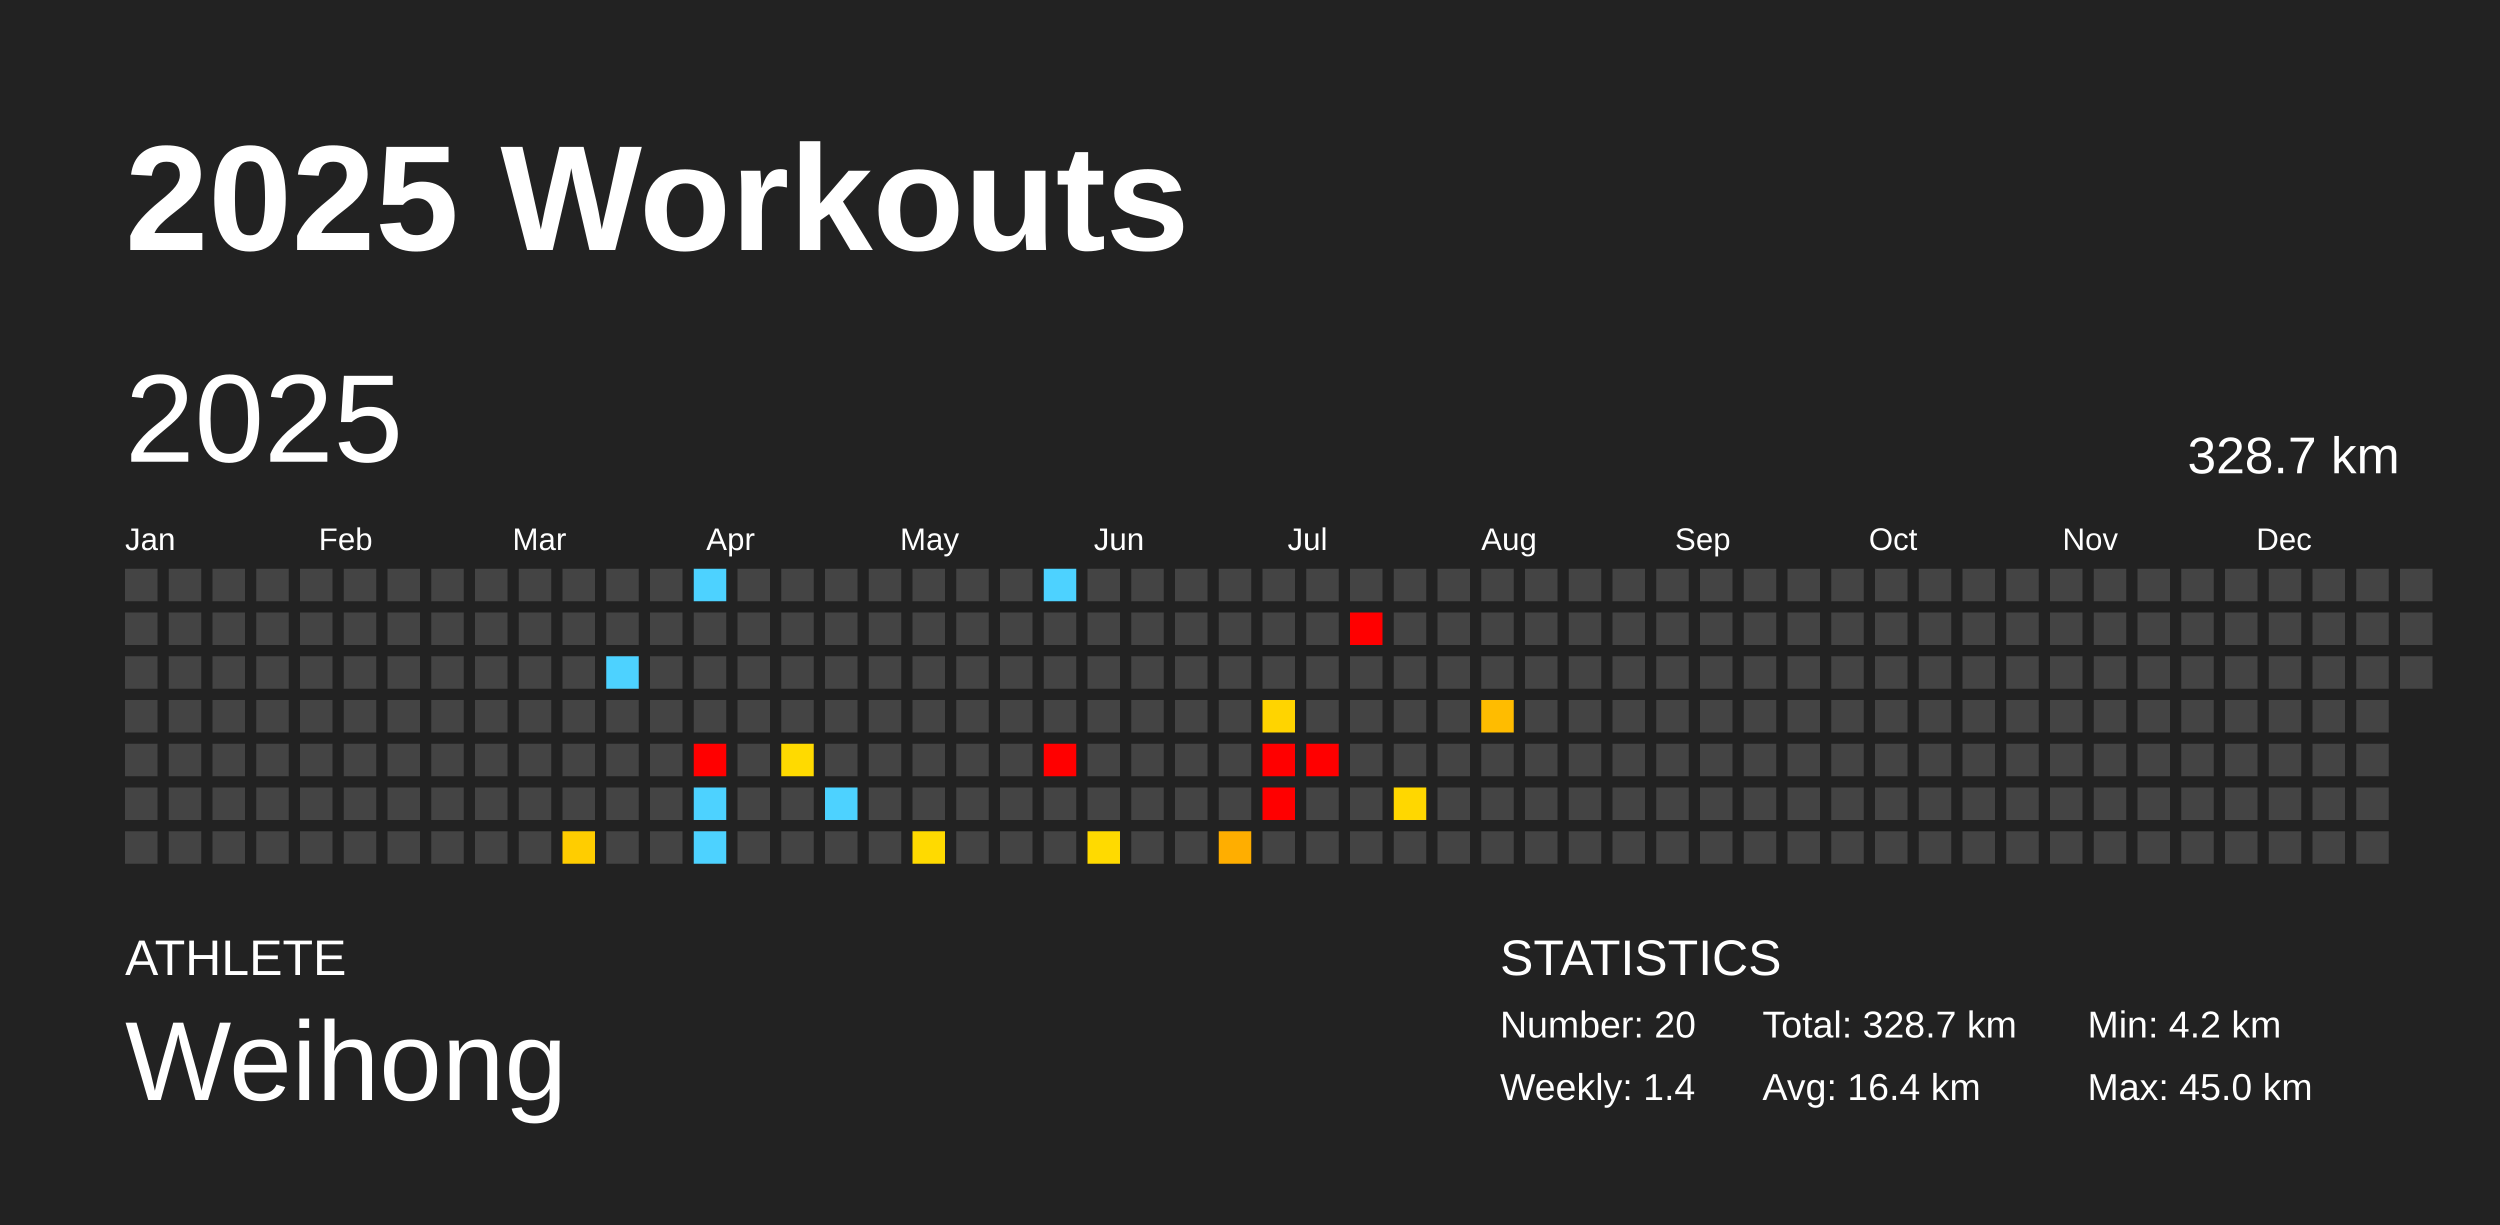
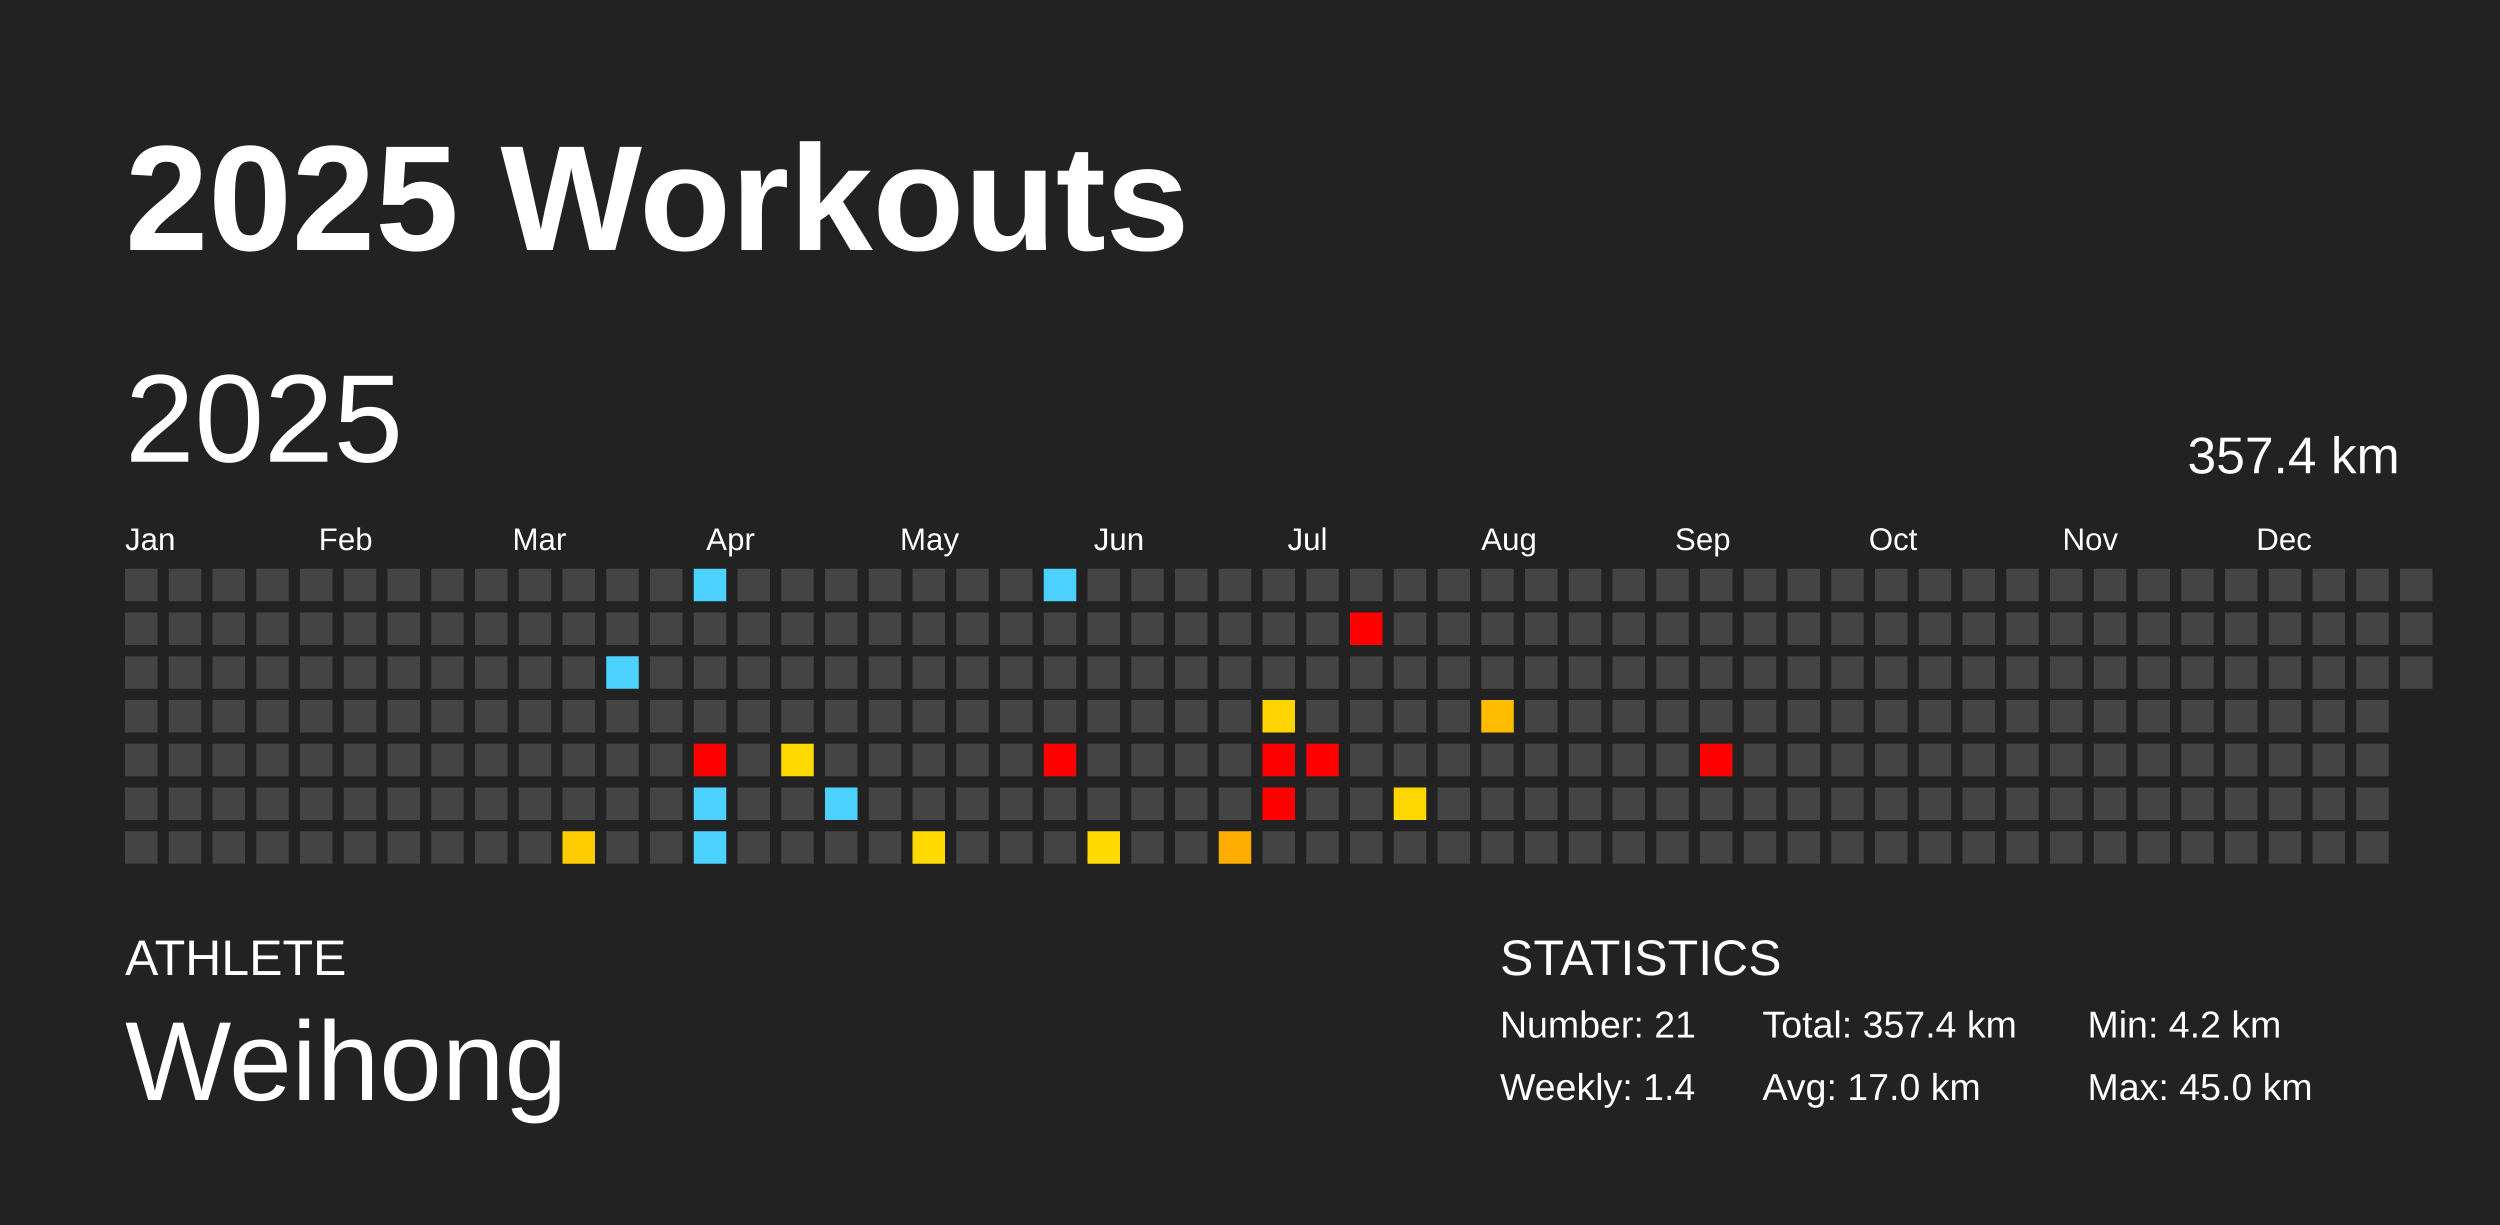
<svg xmlns="http://www.w3.org/2000/svg" baseProfile="full" height="98mm" version="1.1" viewBox="0,0,200,98" width="200mm">
  <defs />
  <rect fill="#222222" height="98" width="200" x="0" y="0" />
  <text fill="#FFFFFF" style="font-size:12px; font-family:Arial; font-weight:bold;" x="10" y="20">2025 Workouts</text>
  <text fill="#FFFFFF" style="font-size:4px; font-family:Arial" x="10" y="78">ATHLETE</text>
  <text fill="#FFFFFF" style="font-size:9px; font-family:Arial" x="10" y="88">Weihong</text>
  <text fill="#FFFFFF" style="font-size:4px; font-family:Arial" x="120" y="78">STATISTICS</text>
-   <text fill="#FFFFFF" style="font-size:3px; font-family:Arial" x="120" y="83">Number: 20</text>
+   <text fill="#FFFFFF" style="font-size:3px; font-family:Arial" x="120" y="83">Number: 21</text>
  <text fill="#FFFFFF" style="font-size:3px; font-family:Arial" x="120" y="88">Weekly: 1.4</text>
-   <text fill="#FFFFFF" style="font-size:3px; font-family:Arial" x="141" y="83">Total: 328.7 km</text>
-   <text fill="#FFFFFF" style="font-size:3px; font-family:Arial" x="141" y="88">Avg: 16.4 km</text>
+   <text fill="#FFFFFF" style="font-size:3px; font-family:Arial" x="141" y="83">Total: 357.4 km</text>
+   <text fill="#FFFFFF" style="font-size:3px; font-family:Arial" x="141" y="88">Avg: 17.0 km</text>
  <text fill="#FFFFFF" style="font-size:3px; font-family:Arial" x="167" y="83">Min: 4.2 km</text>
  <text fill="#FFFFFF" style="font-size:3px; font-family:Arial" x="167" y="88">Max: 45.0 km</text>
  <text dominant-baseline="hanging" fill="#FFFFFF" style="font-size:10.0px; font-family:Arial;" x="10" y="30">2025</text>
-   <text dominant-baseline="hanging" fill="#FFFFFF" style="font-size:4.125px; font-family:Arial;" x="175" y="35">328.7 km</text>
+   <text dominant-baseline="hanging" fill="#FFFFFF" style="font-size:4.125px; font-family:Arial;" x="175" y="35">357.4 km</text>
  <text fill="#FFFFFF" style="font-size:2.5px; font-family:Arial" x="10.0" y="44">Jan</text>
  <text fill="#FFFFFF" style="font-size:2.5px; font-family:Arial" x="25.5" y="44">Feb</text>
  <text fill="#FFFFFF" style="font-size:2.5px; font-family:Arial" x="41.0" y="44">Mar</text>
  <text fill="#FFFFFF" style="font-size:2.5px; font-family:Arial" x="56.5" y="44">Apr</text>
  <text fill="#FFFFFF" style="font-size:2.5px; font-family:Arial" x="72.0" y="44">May</text>
  <text fill="#FFFFFF" style="font-size:2.5px; font-family:Arial" x="87.5" y="44">Jun</text>
  <text fill="#FFFFFF" style="font-size:2.5px; font-family:Arial" x="103.0" y="44">Jul</text>
  <text fill="#FFFFFF" style="font-size:2.5px; font-family:Arial" x="118.5" y="44">Aug</text>
  <text fill="#FFFFFF" style="font-size:2.5px; font-family:Arial" x="134.0" y="44">Sep</text>
  <text fill="#FFFFFF" style="font-size:2.5px; font-family:Arial" x="149.5" y="44">Oct</text>
  <text fill="#FFFFFF" style="font-size:2.5px; font-family:Arial" x="165.0" y="44">Nov</text>
  <text fill="#FFFFFF" style="font-size:2.5px; font-family:Arial" x="180.5" y="44">Dec</text>
  <rect fill="#444444" height="2.6" width="2.6" x="10.0" y="45.5" />
  <rect fill="#444444" height="2.6" width="2.6" x="10.0" y="49.0" />
  <rect fill="#444444" height="2.6" width="2.6" x="10.0" y="52.5" />
  <rect fill="#444444" height="2.6" width="2.6" x="10.0" y="56.0" />
  <rect fill="#444444" height="2.6" width="2.6" x="10.0" y="59.5" />
  <rect fill="#444444" height="2.6" width="2.6" x="10.0" y="63.0" />
  <rect fill="#444444" height="2.6" width="2.6" x="10.0" y="66.5" />
  <rect fill="#444444" height="2.6" width="2.6" x="13.5" y="45.5" />
  <rect fill="#444444" height="2.6" width="2.6" x="13.5" y="49.0" />
  <rect fill="#444444" height="2.6" width="2.6" x="13.5" y="52.5" />
  <rect fill="#444444" height="2.6" width="2.6" x="13.5" y="56.0" />
  <rect fill="#444444" height="2.6" width="2.6" x="13.5" y="59.5" />
  <rect fill="#444444" height="2.6" width="2.6" x="13.5" y="63.0" />
  <rect fill="#444444" height="2.6" width="2.6" x="13.5" y="66.5" />
  <rect fill="#444444" height="2.6" width="2.6" x="17.0" y="45.5" />
  <rect fill="#444444" height="2.6" width="2.6" x="17.0" y="49.0" />
  <rect fill="#444444" height="2.6" width="2.6" x="17.0" y="52.5" />
  <rect fill="#444444" height="2.6" width="2.6" x="17.0" y="56.0" />
  <rect fill="#444444" height="2.6" width="2.6" x="17.0" y="59.5" />
  <rect fill="#444444" height="2.6" width="2.6" x="17.0" y="63.0" />
  <rect fill="#444444" height="2.6" width="2.6" x="17.0" y="66.5" />
  <rect fill="#444444" height="2.6" width="2.6" x="20.5" y="45.5" />
  <rect fill="#444444" height="2.6" width="2.6" x="20.5" y="49.0" />
  <rect fill="#444444" height="2.6" width="2.6" x="20.5" y="52.5" />
  <rect fill="#444444" height="2.6" width="2.6" x="20.5" y="56.0" />
  <rect fill="#444444" height="2.6" width="2.6" x="20.5" y="59.5" />
  <rect fill="#444444" height="2.6" width="2.6" x="20.5" y="63.0" />
  <rect fill="#444444" height="2.6" width="2.6" x="20.5" y="66.5" />
  <rect fill="#444444" height="2.6" width="2.6" x="24.0" y="45.5" />
  <rect fill="#444444" height="2.6" width="2.6" x="24.0" y="49.0" />
  <rect fill="#444444" height="2.6" width="2.6" x="24.0" y="52.5" />
  <rect fill="#444444" height="2.6" width="2.6" x="24.0" y="56.0" />
  <rect fill="#444444" height="2.6" width="2.6" x="24.0" y="59.5" />
  <rect fill="#444444" height="2.6" width="2.6" x="24.0" y="63.0" />
  <rect fill="#444444" height="2.6" width="2.6" x="24.0" y="66.5" />
  <rect fill="#444444" height="2.6" width="2.6" x="27.5" y="45.5" />
  <rect fill="#444444" height="2.6" width="2.6" x="27.5" y="49.0" />
  <rect fill="#444444" height="2.6" width="2.6" x="27.5" y="52.5" />
  <rect fill="#444444" height="2.6" width="2.6" x="27.5" y="56.0" />
  <rect fill="#444444" height="2.6" width="2.6" x="27.5" y="59.5" />
  <rect fill="#444444" height="2.6" width="2.6" x="27.5" y="63.0" />
  <rect fill="#444444" height="2.6" width="2.6" x="27.5" y="66.5" />
  <rect fill="#444444" height="2.6" width="2.6" x="31.0" y="45.5" />
  <rect fill="#444444" height="2.6" width="2.6" x="31.0" y="49.0" />
  <rect fill="#444444" height="2.6" width="2.6" x="31.0" y="52.5" />
  <rect fill="#444444" height="2.6" width="2.6" x="31.0" y="56.0" />
  <rect fill="#444444" height="2.6" width="2.6" x="31.0" y="59.5" />
  <rect fill="#444444" height="2.6" width="2.6" x="31.0" y="63.0" />
  <rect fill="#444444" height="2.6" width="2.6" x="31.0" y="66.5" />
  <rect fill="#444444" height="2.6" width="2.6" x="34.5" y="45.5" />
  <rect fill="#444444" height="2.6" width="2.6" x="34.5" y="49.0" />
  <rect fill="#444444" height="2.6" width="2.6" x="34.5" y="52.5" />
  <rect fill="#444444" height="2.6" width="2.6" x="34.5" y="56.0" />
  <rect fill="#444444" height="2.6" width="2.6" x="34.5" y="59.5" />
  <rect fill="#444444" height="2.6" width="2.6" x="34.5" y="63.0" />
  <rect fill="#444444" height="2.6" width="2.6" x="34.5" y="66.5" />
  <rect fill="#444444" height="2.6" width="2.6" x="38.0" y="45.5" />
  <rect fill="#444444" height="2.6" width="2.6" x="38.0" y="49.0" />
  <rect fill="#444444" height="2.6" width="2.6" x="38.0" y="52.5" />
  <rect fill="#444444" height="2.6" width="2.6" x="38.0" y="56.0" />
  <rect fill="#444444" height="2.6" width="2.6" x="38.0" y="59.5" />
  <rect fill="#444444" height="2.6" width="2.6" x="38.0" y="63.0" />
  <rect fill="#444444" height="2.6" width="2.6" x="38.0" y="66.5" />
  <rect fill="#444444" height="2.6" width="2.6" x="41.5" y="45.5" />
  <rect fill="#444444" height="2.6" width="2.6" x="41.5" y="49.0" />
  <rect fill="#444444" height="2.6" width="2.6" x="41.5" y="52.5" />
  <rect fill="#444444" height="2.6" width="2.6" x="41.5" y="56.0" />
  <rect fill="#444444" height="2.6" width="2.6" x="41.5" y="59.5" />
  <rect fill="#444444" height="2.6" width="2.6" x="41.5" y="63.0" />
  <rect fill="#444444" height="2.6" width="2.6" x="41.5" y="66.5" />
  <rect fill="#444444" height="2.6" width="2.6" x="45.0" y="45.5" />
  <rect fill="#444444" height="2.6" width="2.6" x="45.0" y="49.0" />
  <rect fill="#444444" height="2.6" width="2.6" x="45.0" y="52.5" />
  <rect fill="#444444" height="2.6" width="2.6" x="45.0" y="56.0" />
  <rect fill="#444444" height="2.6" width="2.6" x="45.0" y="59.5" />
  <rect fill="#444444" height="2.6" width="2.6" x="45.0" y="63.0" />
  <rect fill="#ffcd00" height="2.6" width="2.6" x="45.0" y="66.5" />
  <rect fill="#444444" height="2.6" width="2.6" x="48.5" y="45.5" />
  <rect fill="#444444" height="2.6" width="2.6" x="48.5" y="49.0" />
  <rect fill="#4dd2ff" height="2.6" width="2.6" x="48.5" y="52.5" />
  <rect fill="#444444" height="2.6" width="2.6" x="48.5" y="56.0" />
  <rect fill="#444444" height="2.6" width="2.6" x="48.5" y="59.5" />
  <rect fill="#444444" height="2.6" width="2.6" x="48.5" y="63.0" />
  <rect fill="#444444" height="2.6" width="2.6" x="48.5" y="66.5" />
  <rect fill="#444444" height="2.6" width="2.6" x="52.0" y="45.5" />
  <rect fill="#444444" height="2.6" width="2.6" x="52.0" y="49.0" />
  <rect fill="#444444" height="2.6" width="2.6" x="52.0" y="52.5" />
  <rect fill="#444444" height="2.6" width="2.6" x="52.0" y="56.0" />
  <rect fill="#444444" height="2.6" width="2.6" x="52.0" y="59.5" />
  <rect fill="#444444" height="2.6" width="2.6" x="52.0" y="63.0" />
  <rect fill="#444444" height="2.6" width="2.6" x="52.0" y="66.5" />
  <rect fill="#4dd2ff" height="2.6" width="2.6" x="55.5" y="45.5" />
  <rect fill="#444444" height="2.6" width="2.6" x="55.5" y="49.0" />
  <rect fill="#444444" height="2.6" width="2.6" x="55.5" y="52.5" />
  <rect fill="#444444" height="2.6" width="2.6" x="55.5" y="56.0" />
  <rect fill="red" height="2.6" width="2.6" x="55.5" y="59.5" />
  <rect fill="#4dd2ff" height="2.6" width="2.6" x="55.5" y="63.0" />
  <rect fill="#4dd2ff" height="2.6" width="2.6" x="55.5" y="66.5" />
  <rect fill="#444444" height="2.6" width="2.6" x="59.0" y="45.5" />
  <rect fill="#444444" height="2.6" width="2.6" x="59.0" y="49.0" />
  <rect fill="#444444" height="2.6" width="2.6" x="59.0" y="52.5" />
  <rect fill="#444444" height="2.6" width="2.6" x="59.0" y="56.0" />
  <rect fill="#444444" height="2.6" width="2.6" x="59.0" y="59.5" />
  <rect fill="#444444" height="2.6" width="2.6" x="59.0" y="63.0" />
  <rect fill="#444444" height="2.6" width="2.6" x="59.0" y="66.5" />
  <rect fill="#444444" height="2.6" width="2.6" x="62.5" y="45.5" />
  <rect fill="#444444" height="2.6" width="2.6" x="62.5" y="49.0" />
  <rect fill="#444444" height="2.6" width="2.6" x="62.5" y="52.5" />
  <rect fill="#444444" height="2.6" width="2.6" x="62.5" y="56.0" />
  <rect fill="#ffda00" height="2.6" width="2.6" x="62.5" y="59.5" />
  <rect fill="#444444" height="2.6" width="2.6" x="62.5" y="63.0" />
  <rect fill="#444444" height="2.6" width="2.6" x="62.5" y="66.5" />
  <rect fill="#444444" height="2.6" width="2.6" x="66.0" y="45.5" />
  <rect fill="#444444" height="2.6" width="2.6" x="66.0" y="49.0" />
  <rect fill="#444444" height="2.6" width="2.6" x="66.0" y="52.5" />
  <rect fill="#444444" height="2.6" width="2.6" x="66.0" y="56.0" />
  <rect fill="#444444" height="2.6" width="2.6" x="66.0" y="59.5" />
  <rect fill="#4dd2ff" height="2.6" width="2.6" x="66.0" y="63.0" />
  <rect fill="#444444" height="2.6" width="2.6" x="66.0" y="66.5" />
  <rect fill="#444444" height="2.6" width="2.6" x="69.5" y="45.5" />
  <rect fill="#444444" height="2.6" width="2.6" x="69.5" y="49.0" />
  <rect fill="#444444" height="2.6" width="2.6" x="69.5" y="52.5" />
  <rect fill="#444444" height="2.6" width="2.6" x="69.5" y="56.0" />
  <rect fill="#444444" height="2.6" width="2.6" x="69.5" y="59.5" />
  <rect fill="#444444" height="2.6" width="2.6" x="69.5" y="63.0" />
  <rect fill="#444444" height="2.6" width="2.6" x="69.5" y="66.5" />
  <rect fill="#444444" height="2.6" width="2.6" x="73.0" y="45.5" />
  <rect fill="#444444" height="2.6" width="2.6" x="73.0" y="49.0" />
  <rect fill="#444444" height="2.6" width="2.6" x="73.0" y="52.5" />
  <rect fill="#444444" height="2.6" width="2.6" x="73.0" y="56.0" />
  <rect fill="#444444" height="2.6" width="2.6" x="73.0" y="59.5" />
  <rect fill="#444444" height="2.6" width="2.6" x="73.0" y="63.0" />
  <rect fill="#ffda00" height="2.6" width="2.6" x="73.0" y="66.5" />
  <rect fill="#444444" height="2.6" width="2.6" x="76.5" y="45.5" />
  <rect fill="#444444" height="2.6" width="2.6" x="76.5" y="49.0" />
  <rect fill="#444444" height="2.6" width="2.6" x="76.5" y="52.5" />
  <rect fill="#444444" height="2.6" width="2.6" x="76.5" y="56.0" />
  <rect fill="#444444" height="2.6" width="2.6" x="76.5" y="59.5" />
  <rect fill="#444444" height="2.6" width="2.6" x="76.5" y="63.0" />
  <rect fill="#444444" height="2.6" width="2.6" x="76.5" y="66.5" />
  <rect fill="#444444" height="2.6" width="2.6" x="80.0" y="45.5" />
  <rect fill="#444444" height="2.6" width="2.6" x="80.0" y="49.0" />
  <rect fill="#444444" height="2.6" width="2.6" x="80.0" y="52.5" />
  <rect fill="#444444" height="2.6" width="2.6" x="80.0" y="56.0" />
  <rect fill="#444444" height="2.6" width="2.6" x="80.0" y="59.5" />
  <rect fill="#444444" height="2.6" width="2.6" x="80.0" y="63.0" />
  <rect fill="#444444" height="2.6" width="2.6" x="80.0" y="66.5" />
  <rect fill="#4dd2ff" height="2.6" width="2.6" x="83.5" y="45.5" />
  <rect fill="#444444" height="2.6" width="2.6" x="83.5" y="49.0" />
  <rect fill="#444444" height="2.6" width="2.6" x="83.5" y="52.5" />
  <rect fill="#444444" height="2.6" width="2.6" x="83.5" y="56.0" />
  <rect fill="red" height="2.6" width="2.6" x="83.5" y="59.5" />
  <rect fill="#444444" height="2.6" width="2.6" x="83.5" y="63.0" />
  <rect fill="#444444" height="2.6" width="2.6" x="83.5" y="66.5" />
  <rect fill="#444444" height="2.6" width="2.6" x="87.0" y="45.5" />
  <rect fill="#444444" height="2.6" width="2.6" x="87.0" y="49.0" />
  <rect fill="#444444" height="2.6" width="2.6" x="87.0" y="52.5" />
  <rect fill="#444444" height="2.6" width="2.6" x="87.0" y="56.0" />
  <rect fill="#444444" height="2.6" width="2.6" x="87.0" y="59.5" />
  <rect fill="#444444" height="2.6" width="2.6" x="87.0" y="63.0" />
  <rect fill="#ffda00" height="2.6" width="2.6" x="87.0" y="66.5" />
  <rect fill="#444444" height="2.6" width="2.6" x="90.5" y="45.5" />
  <rect fill="#444444" height="2.6" width="2.6" x="90.5" y="49.0" />
  <rect fill="#444444" height="2.6" width="2.6" x="90.5" y="52.5" />
  <rect fill="#444444" height="2.6" width="2.6" x="90.5" y="56.0" />
  <rect fill="#444444" height="2.6" width="2.6" x="90.5" y="59.5" />
  <rect fill="#444444" height="2.6" width="2.6" x="90.5" y="63.0" />
  <rect fill="#444444" height="2.6" width="2.6" x="90.5" y="66.5" />
  <rect fill="#444444" height="2.6" width="2.6" x="94.0" y="45.5" />
  <rect fill="#444444" height="2.6" width="2.6" x="94.0" y="49.0" />
  <rect fill="#444444" height="2.6" width="2.6" x="94.0" y="52.5" />
  <rect fill="#444444" height="2.6" width="2.6" x="94.0" y="56.0" />
  <rect fill="#444444" height="2.6" width="2.6" x="94.0" y="59.5" />
  <rect fill="#444444" height="2.6" width="2.6" x="94.0" y="63.0" />
  <rect fill="#444444" height="2.6" width="2.6" x="94.0" y="66.5" />
  <rect fill="#444444" height="2.6" width="2.6" x="97.5" y="45.5" />
  <rect fill="#444444" height="2.6" width="2.6" x="97.5" y="49.0" />
  <rect fill="#444444" height="2.6" width="2.6" x="97.5" y="52.5" />
  <rect fill="#444444" height="2.6" width="2.6" x="97.5" y="56.0" />
  <rect fill="#444444" height="2.6" width="2.6" x="97.5" y="59.5" />
  <rect fill="#444444" height="2.6" width="2.6" x="97.5" y="63.0" />
  <rect fill="#ffae00" height="2.6" width="2.6" x="97.5" y="66.5" />
  <rect fill="#444444" height="2.6" width="2.6" x="101.0" y="45.5" />
  <rect fill="#444444" height="2.6" width="2.6" x="101.0" y="49.0" />
  <rect fill="#444444" height="2.6" width="2.6" x="101.0" y="52.5" />
  <rect fill="#ffd400" height="2.6" width="2.6" x="101.0" y="56.0" />
  <rect fill="red" height="2.6" width="2.6" x="101.0" y="59.5" />
  <rect fill="red" height="2.6" width="2.6" x="101.0" y="63.0" />
  <rect fill="#444444" height="2.6" width="2.6" x="101.0" y="66.5" />
  <rect fill="#444444" height="2.6" width="2.6" x="104.5" y="45.5" />
  <rect fill="#444444" height="2.6" width="2.6" x="104.5" y="49.0" />
  <rect fill="#444444" height="2.6" width="2.6" x="104.5" y="52.5" />
  <rect fill="#444444" height="2.6" width="2.6" x="104.5" y="56.0" />
  <rect fill="red" height="2.6" width="2.6" x="104.5" y="59.5" />
  <rect fill="#444444" height="2.6" width="2.6" x="104.5" y="63.0" />
  <rect fill="#444444" height="2.6" width="2.6" x="104.5" y="66.5" />
  <rect fill="#444444" height="2.6" width="2.6" x="108.0" y="45.5" />
  <rect fill="red" height="2.6" width="2.6" x="108.0" y="49.0" />
  <rect fill="#444444" height="2.6" width="2.6" x="108.0" y="52.5" />
  <rect fill="#444444" height="2.6" width="2.6" x="108.0" y="56.0" />
  <rect fill="#444444" height="2.6" width="2.6" x="108.0" y="59.5" />
  <rect fill="#444444" height="2.6" width="2.6" x="108.0" y="63.0" />
  <rect fill="#444444" height="2.6" width="2.6" x="108.0" y="66.5" />
  <rect fill="#444444" height="2.6" width="2.6" x="111.5" y="45.5" />
  <rect fill="#444444" height="2.6" width="2.6" x="111.5" y="49.0" />
  <rect fill="#444444" height="2.6" width="2.6" x="111.5" y="52.5" />
  <rect fill="#444444" height="2.6" width="2.6" x="111.5" y="56.0" />
  <rect fill="#444444" height="2.6" width="2.6" x="111.5" y="59.5" />
  <rect fill="#ffd700" height="2.6" width="2.6" x="111.5" y="63.0" />
  <rect fill="#444444" height="2.6" width="2.6" x="111.5" y="66.5" />
  <rect fill="#444444" height="2.6" width="2.6" x="115.0" y="45.5" />
  <rect fill="#444444" height="2.6" width="2.6" x="115.0" y="49.0" />
  <rect fill="#444444" height="2.6" width="2.6" x="115.0" y="52.5" />
  <rect fill="#444444" height="2.6" width="2.6" x="115.0" y="56.0" />
  <rect fill="#444444" height="2.6" width="2.6" x="115.0" y="59.5" />
  <rect fill="#444444" height="2.6" width="2.6" x="115.0" y="63.0" />
  <rect fill="#444444" height="2.6" width="2.6" x="115.0" y="66.5" />
  <rect fill="#444444" height="2.6" width="2.6" x="118.5" y="45.5" />
  <rect fill="#444444" height="2.6" width="2.6" x="118.5" y="49.0" />
  <rect fill="#444444" height="2.6" width="2.6" x="118.5" y="52.5" />
  <rect fill="#ffbc00" height="2.6" width="2.6" x="118.5" y="56.0" />
  <rect fill="#444444" height="2.6" width="2.6" x="118.5" y="59.5" />
  <rect fill="#444444" height="2.6" width="2.6" x="118.5" y="63.0" />
  <rect fill="#444444" height="2.6" width="2.6" x="118.5" y="66.5" />
  <rect fill="#444444" height="2.6" width="2.6" x="122.0" y="45.5" />
  <rect fill="#444444" height="2.6" width="2.6" x="122.0" y="49.0" />
  <rect fill="#444444" height="2.6" width="2.6" x="122.0" y="52.5" />
  <rect fill="#444444" height="2.6" width="2.6" x="122.0" y="56.0" />
  <rect fill="#444444" height="2.6" width="2.6" x="122.0" y="59.5" />
  <rect fill="#444444" height="2.6" width="2.6" x="122.0" y="63.0" />
  <rect fill="#444444" height="2.6" width="2.6" x="122.0" y="66.5" />
  <rect fill="#444444" height="2.6" width="2.6" x="125.5" y="45.5" />
  <rect fill="#444444" height="2.6" width="2.6" x="125.5" y="49.0" />
  <rect fill="#444444" height="2.6" width="2.6" x="125.5" y="52.5" />
  <rect fill="#444444" height="2.6" width="2.6" x="125.5" y="56.0" />
  <rect fill="#444444" height="2.6" width="2.6" x="125.5" y="59.5" />
  <rect fill="#444444" height="2.6" width="2.6" x="125.5" y="63.0" />
  <rect fill="#444444" height="2.6" width="2.6" x="125.5" y="66.5" />
  <rect fill="#444444" height="2.6" width="2.6" x="129.0" y="45.5" />
  <rect fill="#444444" height="2.6" width="2.6" x="129.0" y="49.0" />
  <rect fill="#444444" height="2.6" width="2.6" x="129.0" y="52.5" />
  <rect fill="#444444" height="2.6" width="2.6" x="129.0" y="56.0" />
  <rect fill="#444444" height="2.6" width="2.6" x="129.0" y="59.5" />
  <rect fill="#444444" height="2.6" width="2.6" x="129.0" y="63.0" />
  <rect fill="#444444" height="2.6" width="2.6" x="129.0" y="66.5" />
  <rect fill="#444444" height="2.6" width="2.6" x="132.5" y="45.5" />
  <rect fill="#444444" height="2.6" width="2.6" x="132.5" y="49.0" />
  <rect fill="#444444" height="2.6" width="2.6" x="132.5" y="52.5" />
  <rect fill="#444444" height="2.6" width="2.6" x="132.5" y="56.0" />
  <rect fill="#444444" height="2.6" width="2.6" x="132.5" y="59.5" />
  <rect fill="#444444" height="2.6" width="2.6" x="132.5" y="63.0" />
  <rect fill="#444444" height="2.6" width="2.6" x="132.5" y="66.5" />
  <rect fill="#444444" height="2.6" width="2.6" x="136.0" y="45.5" />
  <rect fill="#444444" height="2.6" width="2.6" x="136.0" y="49.0" />
  <rect fill="#444444" height="2.6" width="2.6" x="136.0" y="52.5" />
  <rect fill="#444444" height="2.6" width="2.6" x="136.0" y="56.0" />
-   <rect fill="#444444" height="2.6" width="2.6" x="136.0" y="59.5" />
+   <rect fill="red" height="2.6" width="2.6" x="136.0" y="59.5" />
  <rect fill="#444444" height="2.6" width="2.6" x="136.0" y="63.0" />
  <rect fill="#444444" height="2.6" width="2.6" x="136.0" y="66.5" />
  <rect fill="#444444" height="2.6" width="2.6" x="139.5" y="45.5" />
  <rect fill="#444444" height="2.6" width="2.6" x="139.5" y="49.0" />
  <rect fill="#444444" height="2.6" width="2.6" x="139.5" y="52.5" />
  <rect fill="#444444" height="2.6" width="2.6" x="139.5" y="56.0" />
  <rect fill="#444444" height="2.6" width="2.6" x="139.5" y="59.5" />
  <rect fill="#444444" height="2.6" width="2.6" x="139.5" y="63.0" />
  <rect fill="#444444" height="2.6" width="2.6" x="139.5" y="66.5" />
  <rect fill="#444444" height="2.6" width="2.6" x="143.0" y="45.5" />
  <rect fill="#444444" height="2.6" width="2.6" x="143.0" y="49.0" />
  <rect fill="#444444" height="2.6" width="2.6" x="143.0" y="52.5" />
  <rect fill="#444444" height="2.6" width="2.6" x="143.0" y="56.0" />
  <rect fill="#444444" height="2.6" width="2.6" x="143.0" y="59.5" />
  <rect fill="#444444" height="2.6" width="2.6" x="143.0" y="63.0" />
  <rect fill="#444444" height="2.6" width="2.6" x="143.0" y="66.5" />
  <rect fill="#444444" height="2.6" width="2.6" x="146.5" y="45.5" />
  <rect fill="#444444" height="2.6" width="2.6" x="146.5" y="49.0" />
  <rect fill="#444444" height="2.6" width="2.6" x="146.5" y="52.5" />
  <rect fill="#444444" height="2.6" width="2.6" x="146.5" y="56.0" />
  <rect fill="#444444" height="2.6" width="2.6" x="146.5" y="59.5" />
  <rect fill="#444444" height="2.6" width="2.6" x="146.5" y="63.0" />
  <rect fill="#444444" height="2.6" width="2.6" x="146.5" y="66.5" />
  <rect fill="#444444" height="2.6" width="2.6" x="150.0" y="45.5" />
  <rect fill="#444444" height="2.6" width="2.6" x="150.0" y="49.0" />
  <rect fill="#444444" height="2.6" width="2.6" x="150.0" y="52.5" />
  <rect fill="#444444" height="2.6" width="2.6" x="150.0" y="56.0" />
  <rect fill="#444444" height="2.6" width="2.6" x="150.0" y="59.5" />
  <rect fill="#444444" height="2.6" width="2.6" x="150.0" y="63.0" />
  <rect fill="#444444" height="2.6" width="2.6" x="150.0" y="66.5" />
  <rect fill="#444444" height="2.6" width="2.6" x="153.5" y="45.5" />
  <rect fill="#444444" height="2.6" width="2.6" x="153.5" y="49.0" />
  <rect fill="#444444" height="2.6" width="2.6" x="153.5" y="52.5" />
  <rect fill="#444444" height="2.6" width="2.6" x="153.5" y="56.0" />
  <rect fill="#444444" height="2.6" width="2.6" x="153.5" y="59.5" />
  <rect fill="#444444" height="2.6" width="2.6" x="153.5" y="63.0" />
  <rect fill="#444444" height="2.6" width="2.6" x="153.5" y="66.5" />
  <rect fill="#444444" height="2.6" width="2.6" x="157.0" y="45.5" />
  <rect fill="#444444" height="2.6" width="2.6" x="157.0" y="49.0" />
  <rect fill="#444444" height="2.6" width="2.6" x="157.0" y="52.5" />
  <rect fill="#444444" height="2.6" width="2.6" x="157.0" y="56.0" />
  <rect fill="#444444" height="2.6" width="2.6" x="157.0" y="59.5" />
  <rect fill="#444444" height="2.6" width="2.6" x="157.0" y="63.0" />
  <rect fill="#444444" height="2.6" width="2.6" x="157.0" y="66.5" />
  <rect fill="#444444" height="2.6" width="2.6" x="160.5" y="45.5" />
  <rect fill="#444444" height="2.6" width="2.6" x="160.5" y="49.0" />
  <rect fill="#444444" height="2.6" width="2.6" x="160.5" y="52.5" />
  <rect fill="#444444" height="2.6" width="2.6" x="160.5" y="56.0" />
  <rect fill="#444444" height="2.6" width="2.6" x="160.5" y="59.5" />
  <rect fill="#444444" height="2.6" width="2.6" x="160.5" y="63.0" />
  <rect fill="#444444" height="2.6" width="2.6" x="160.5" y="66.5" />
  <rect fill="#444444" height="2.6" width="2.6" x="164.0" y="45.5" />
  <rect fill="#444444" height="2.6" width="2.6" x="164.0" y="49.0" />
  <rect fill="#444444" height="2.6" width="2.6" x="164.0" y="52.5" />
  <rect fill="#444444" height="2.6" width="2.6" x="164.0" y="56.0" />
  <rect fill="#444444" height="2.6" width="2.6" x="164.0" y="59.5" />
  <rect fill="#444444" height="2.6" width="2.6" x="164.0" y="63.0" />
  <rect fill="#444444" height="2.6" width="2.6" x="164.0" y="66.5" />
  <rect fill="#444444" height="2.6" width="2.6" x="167.5" y="45.5" />
  <rect fill="#444444" height="2.6" width="2.6" x="167.5" y="49.0" />
  <rect fill="#444444" height="2.6" width="2.6" x="167.5" y="52.5" />
  <rect fill="#444444" height="2.6" width="2.6" x="167.5" y="56.0" />
  <rect fill="#444444" height="2.6" width="2.6" x="167.5" y="59.5" />
  <rect fill="#444444" height="2.6" width="2.6" x="167.5" y="63.0" />
  <rect fill="#444444" height="2.6" width="2.6" x="167.5" y="66.5" />
  <rect fill="#444444" height="2.6" width="2.6" x="171.0" y="45.5" />
  <rect fill="#444444" height="2.6" width="2.6" x="171.0" y="49.0" />
  <rect fill="#444444" height="2.6" width="2.6" x="171.0" y="52.5" />
  <rect fill="#444444" height="2.6" width="2.6" x="171.0" y="56.0" />
  <rect fill="#444444" height="2.6" width="2.6" x="171.0" y="59.5" />
  <rect fill="#444444" height="2.6" width="2.6" x="171.0" y="63.0" />
  <rect fill="#444444" height="2.6" width="2.6" x="171.0" y="66.5" />
  <rect fill="#444444" height="2.6" width="2.6" x="174.5" y="45.5" />
  <rect fill="#444444" height="2.6" width="2.6" x="174.5" y="49.0" />
  <rect fill="#444444" height="2.6" width="2.6" x="174.5" y="52.5" />
  <rect fill="#444444" height="2.6" width="2.6" x="174.5" y="56.0" />
  <rect fill="#444444" height="2.6" width="2.6" x="174.5" y="59.5" />
  <rect fill="#444444" height="2.6" width="2.6" x="174.5" y="63.0" />
  <rect fill="#444444" height="2.6" width="2.6" x="174.5" y="66.5" />
  <rect fill="#444444" height="2.6" width="2.6" x="178.0" y="45.5" />
  <rect fill="#444444" height="2.6" width="2.6" x="178.0" y="49.0" />
  <rect fill="#444444" height="2.6" width="2.6" x="178.0" y="52.5" />
  <rect fill="#444444" height="2.6" width="2.6" x="178.0" y="56.0" />
  <rect fill="#444444" height="2.6" width="2.6" x="178.0" y="59.5" />
  <rect fill="#444444" height="2.6" width="2.6" x="178.0" y="63.0" />
  <rect fill="#444444" height="2.6" width="2.6" x="178.0" y="66.5" />
  <rect fill="#444444" height="2.6" width="2.6" x="181.5" y="45.5" />
  <rect fill="#444444" height="2.6" width="2.6" x="181.5" y="49.0" />
  <rect fill="#444444" height="2.6" width="2.6" x="181.5" y="52.5" />
  <rect fill="#444444" height="2.6" width="2.6" x="181.5" y="56.0" />
  <rect fill="#444444" height="2.6" width="2.6" x="181.5" y="59.5" />
  <rect fill="#444444" height="2.6" width="2.6" x="181.5" y="63.0" />
  <rect fill="#444444" height="2.6" width="2.6" x="181.5" y="66.5" />
  <rect fill="#444444" height="2.6" width="2.6" x="185.0" y="45.5" />
  <rect fill="#444444" height="2.6" width="2.6" x="185.0" y="49.0" />
  <rect fill="#444444" height="2.6" width="2.6" x="185.0" y="52.5" />
  <rect fill="#444444" height="2.6" width="2.6" x="185.0" y="56.0" />
  <rect fill="#444444" height="2.6" width="2.6" x="185.0" y="59.5" />
  <rect fill="#444444" height="2.6" width="2.6" x="185.0" y="63.0" />
  <rect fill="#444444" height="2.6" width="2.6" x="185.0" y="66.5" />
  <rect fill="#444444" height="2.6" width="2.6" x="188.5" y="45.5" />
  <rect fill="#444444" height="2.6" width="2.6" x="188.5" y="49.0" />
  <rect fill="#444444" height="2.6" width="2.6" x="188.5" y="52.5" />
  <rect fill="#444444" height="2.6" width="2.6" x="188.5" y="56.0" />
  <rect fill="#444444" height="2.6" width="2.6" x="188.5" y="59.5" />
  <rect fill="#444444" height="2.6" width="2.6" x="188.5" y="63.0" />
  <rect fill="#444444" height="2.6" width="2.6" x="188.5" y="66.5" />
  <rect fill="#444444" height="2.6" width="2.6" x="192.0" y="45.5" />
  <rect fill="#444444" height="2.6" width="2.6" x="192.0" y="49.0" />
  <rect fill="#444444" height="2.6" width="2.6" x="192.0" y="52.5" />
</svg>
